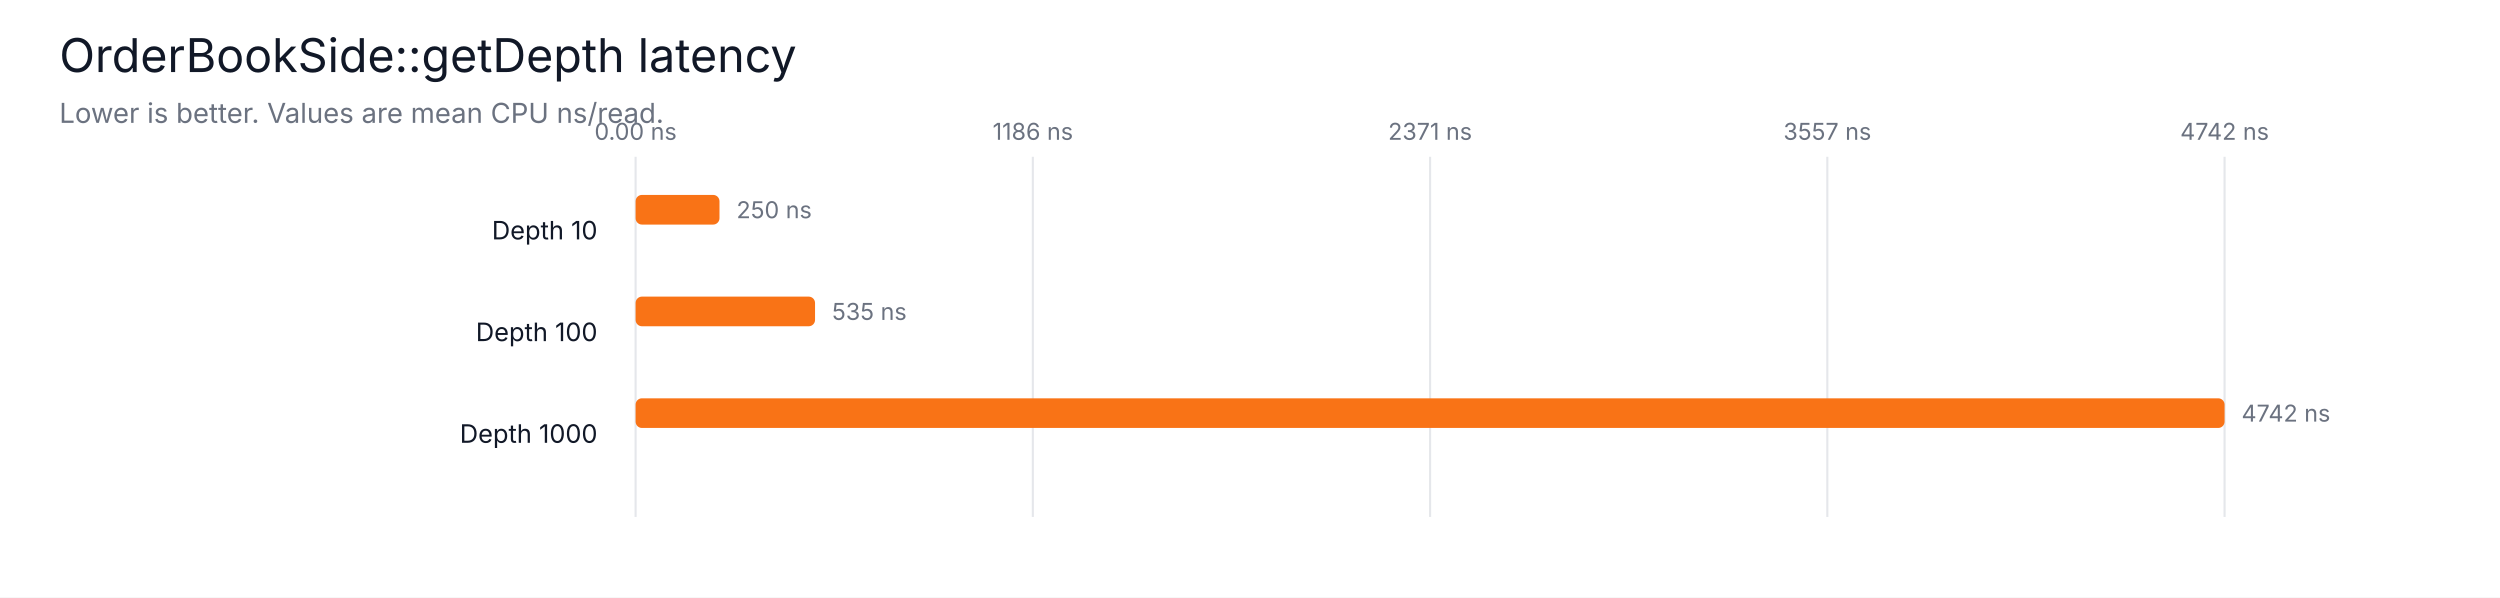
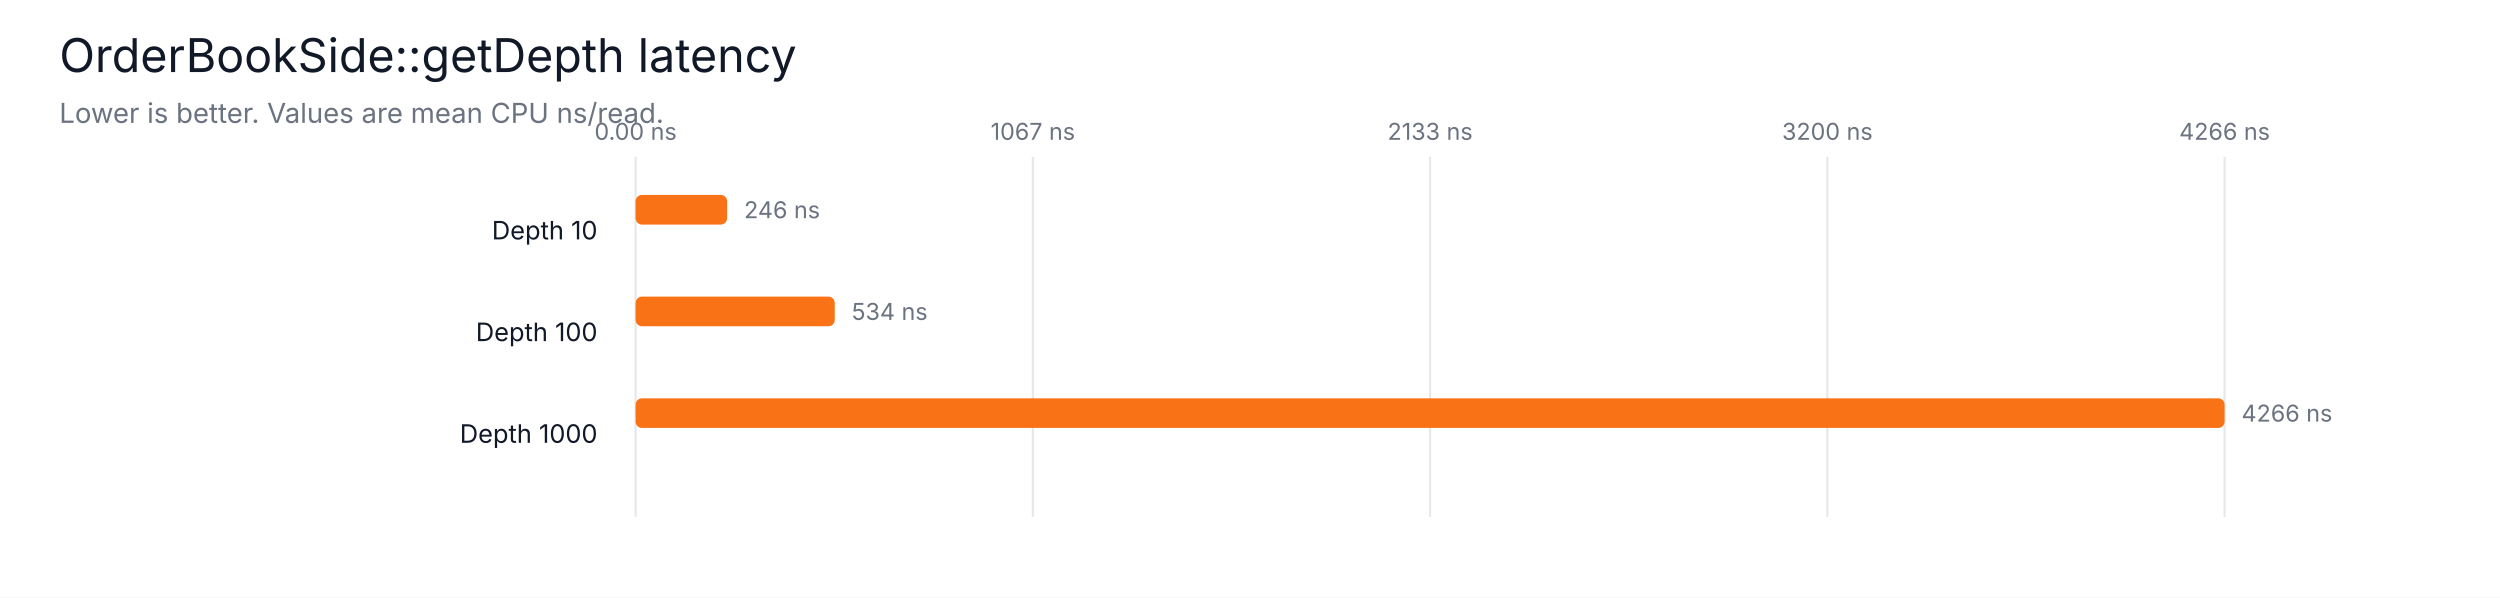
<svg xmlns="http://www.w3.org/2000/svg" width="1180" height="282" viewBox="0 0 1180 282">
  <rect width="100%" height="100%" fill="#ffffff" />
  <text x="28.0" y="34.0" font-family="Inter, Arial, sans-serif" font-size="22" fill="#111827" text-anchor="start">OrderBookSide::getDepth latency</text>
  <text x="28.0" y="58.0" font-family="Inter, Arial, sans-serif" font-size="13" fill="#6b7280" text-anchor="start">Lower is better. Values are mean CPU ns/read.</text>
  <line x1="300.0" y1="74" x2="300.0" y2="244" stroke="#e5e7eb" stroke-width="1" />
  <text x="300.0" y="66.0" font-family="Inter, Arial, sans-serif" font-size="11" fill="#6b7280" text-anchor="middle">0.00 ns</text>
  <line x1="487.5" y1="74" x2="487.5" y2="244" stroke="#e5e7eb" stroke-width="1" />
-   <text x="487.5" y="66.0" font-family="Inter, Arial, sans-serif" font-size="11" fill="#6b7280" text-anchor="middle">1186 ns</text>
+   <text x="487.5" y="66.0" font-family="Inter, Arial, sans-serif" font-size="11" fill="#6b7280" text-anchor="middle">1067 ns</text>
  <line x1="675.0" y1="74" x2="675.0" y2="244" stroke="#e5e7eb" stroke-width="1" />
-   <text x="675.0" y="66.0" font-family="Inter, Arial, sans-serif" font-size="11" fill="#6b7280" text-anchor="middle">2371 ns</text>
+   <text x="675.0" y="66.0" font-family="Inter, Arial, sans-serif" font-size="11" fill="#6b7280" text-anchor="middle">2133 ns</text>
  <line x1="862.5" y1="74" x2="862.5" y2="244" stroke="#e5e7eb" stroke-width="1" />
-   <text x="862.5" y="66.0" font-family="Inter, Arial, sans-serif" font-size="11" fill="#6b7280" text-anchor="middle">3557 ns</text>
+   <text x="862.5" y="66.0" font-family="Inter, Arial, sans-serif" font-size="11" fill="#6b7280" text-anchor="middle">3200 ns</text>
  <line x1="1050.0" y1="74" x2="1050.0" y2="244" stroke="#e5e7eb" stroke-width="1" />
-   <text x="1050.0" y="66.0" font-family="Inter, Arial, sans-serif" font-size="11" fill="#6b7280" text-anchor="middle">4742 ns</text>
+   <text x="1050.0" y="66.0" font-family="Inter, Arial, sans-serif" font-size="11" fill="#6b7280" text-anchor="middle">4266 ns</text>
  <text x="282.0" y="113.0" font-family="Inter, Arial, sans-serif" font-size="12" fill="#111827" text-anchor="end">Depth 10</text>
-   <rect x="300" y="92" width="39.6" height="14" fill="#f97316" rx="3" />
-   <text x="347.6" y="103.0" font-family="Inter, Arial, sans-serif" font-size="11" fill="#6b7280" text-anchor="start">250 ns</text>
+   <rect x="300" y="92" width="43.2" height="14" fill="#f97316" rx="3" />
+   <text x="351.2" y="103.0" font-family="Inter, Arial, sans-serif" font-size="11" fill="#6b7280" text-anchor="start">246 ns</text>
  <text x="282.0" y="161.0" font-family="Inter, Arial, sans-serif" font-size="12" fill="#111827" text-anchor="end">Depth 100</text>
-   <rect x="300" y="140" width="84.7" height="14" fill="#f97316" rx="3" />
-   <text x="392.7" y="151.0" font-family="Inter, Arial, sans-serif" font-size="11" fill="#6b7280" text-anchor="start">535 ns</text>
+   <rect x="300" y="140" width="94.0" height="14" fill="#f97316" rx="3" />
+   <text x="402.0" y="151.0" font-family="Inter, Arial, sans-serif" font-size="11" fill="#6b7280" text-anchor="start">534 ns</text>
  <text x="282.0" y="209.0" font-family="Inter, Arial, sans-serif" font-size="12" fill="#111827" text-anchor="end">Depth 1000</text>
  <rect x="300" y="188" width="750.0" height="14" fill="#f97316" rx="3" />
-   <text x="1058.0" y="199.0" font-family="Inter, Arial, sans-serif" font-size="11" fill="#6b7280" text-anchor="start">4742 ns</text>
+   <text x="1058.0" y="199.0" font-family="Inter, Arial, sans-serif" font-size="11" fill="#6b7280" text-anchor="start">4266 ns</text>
</svg>
